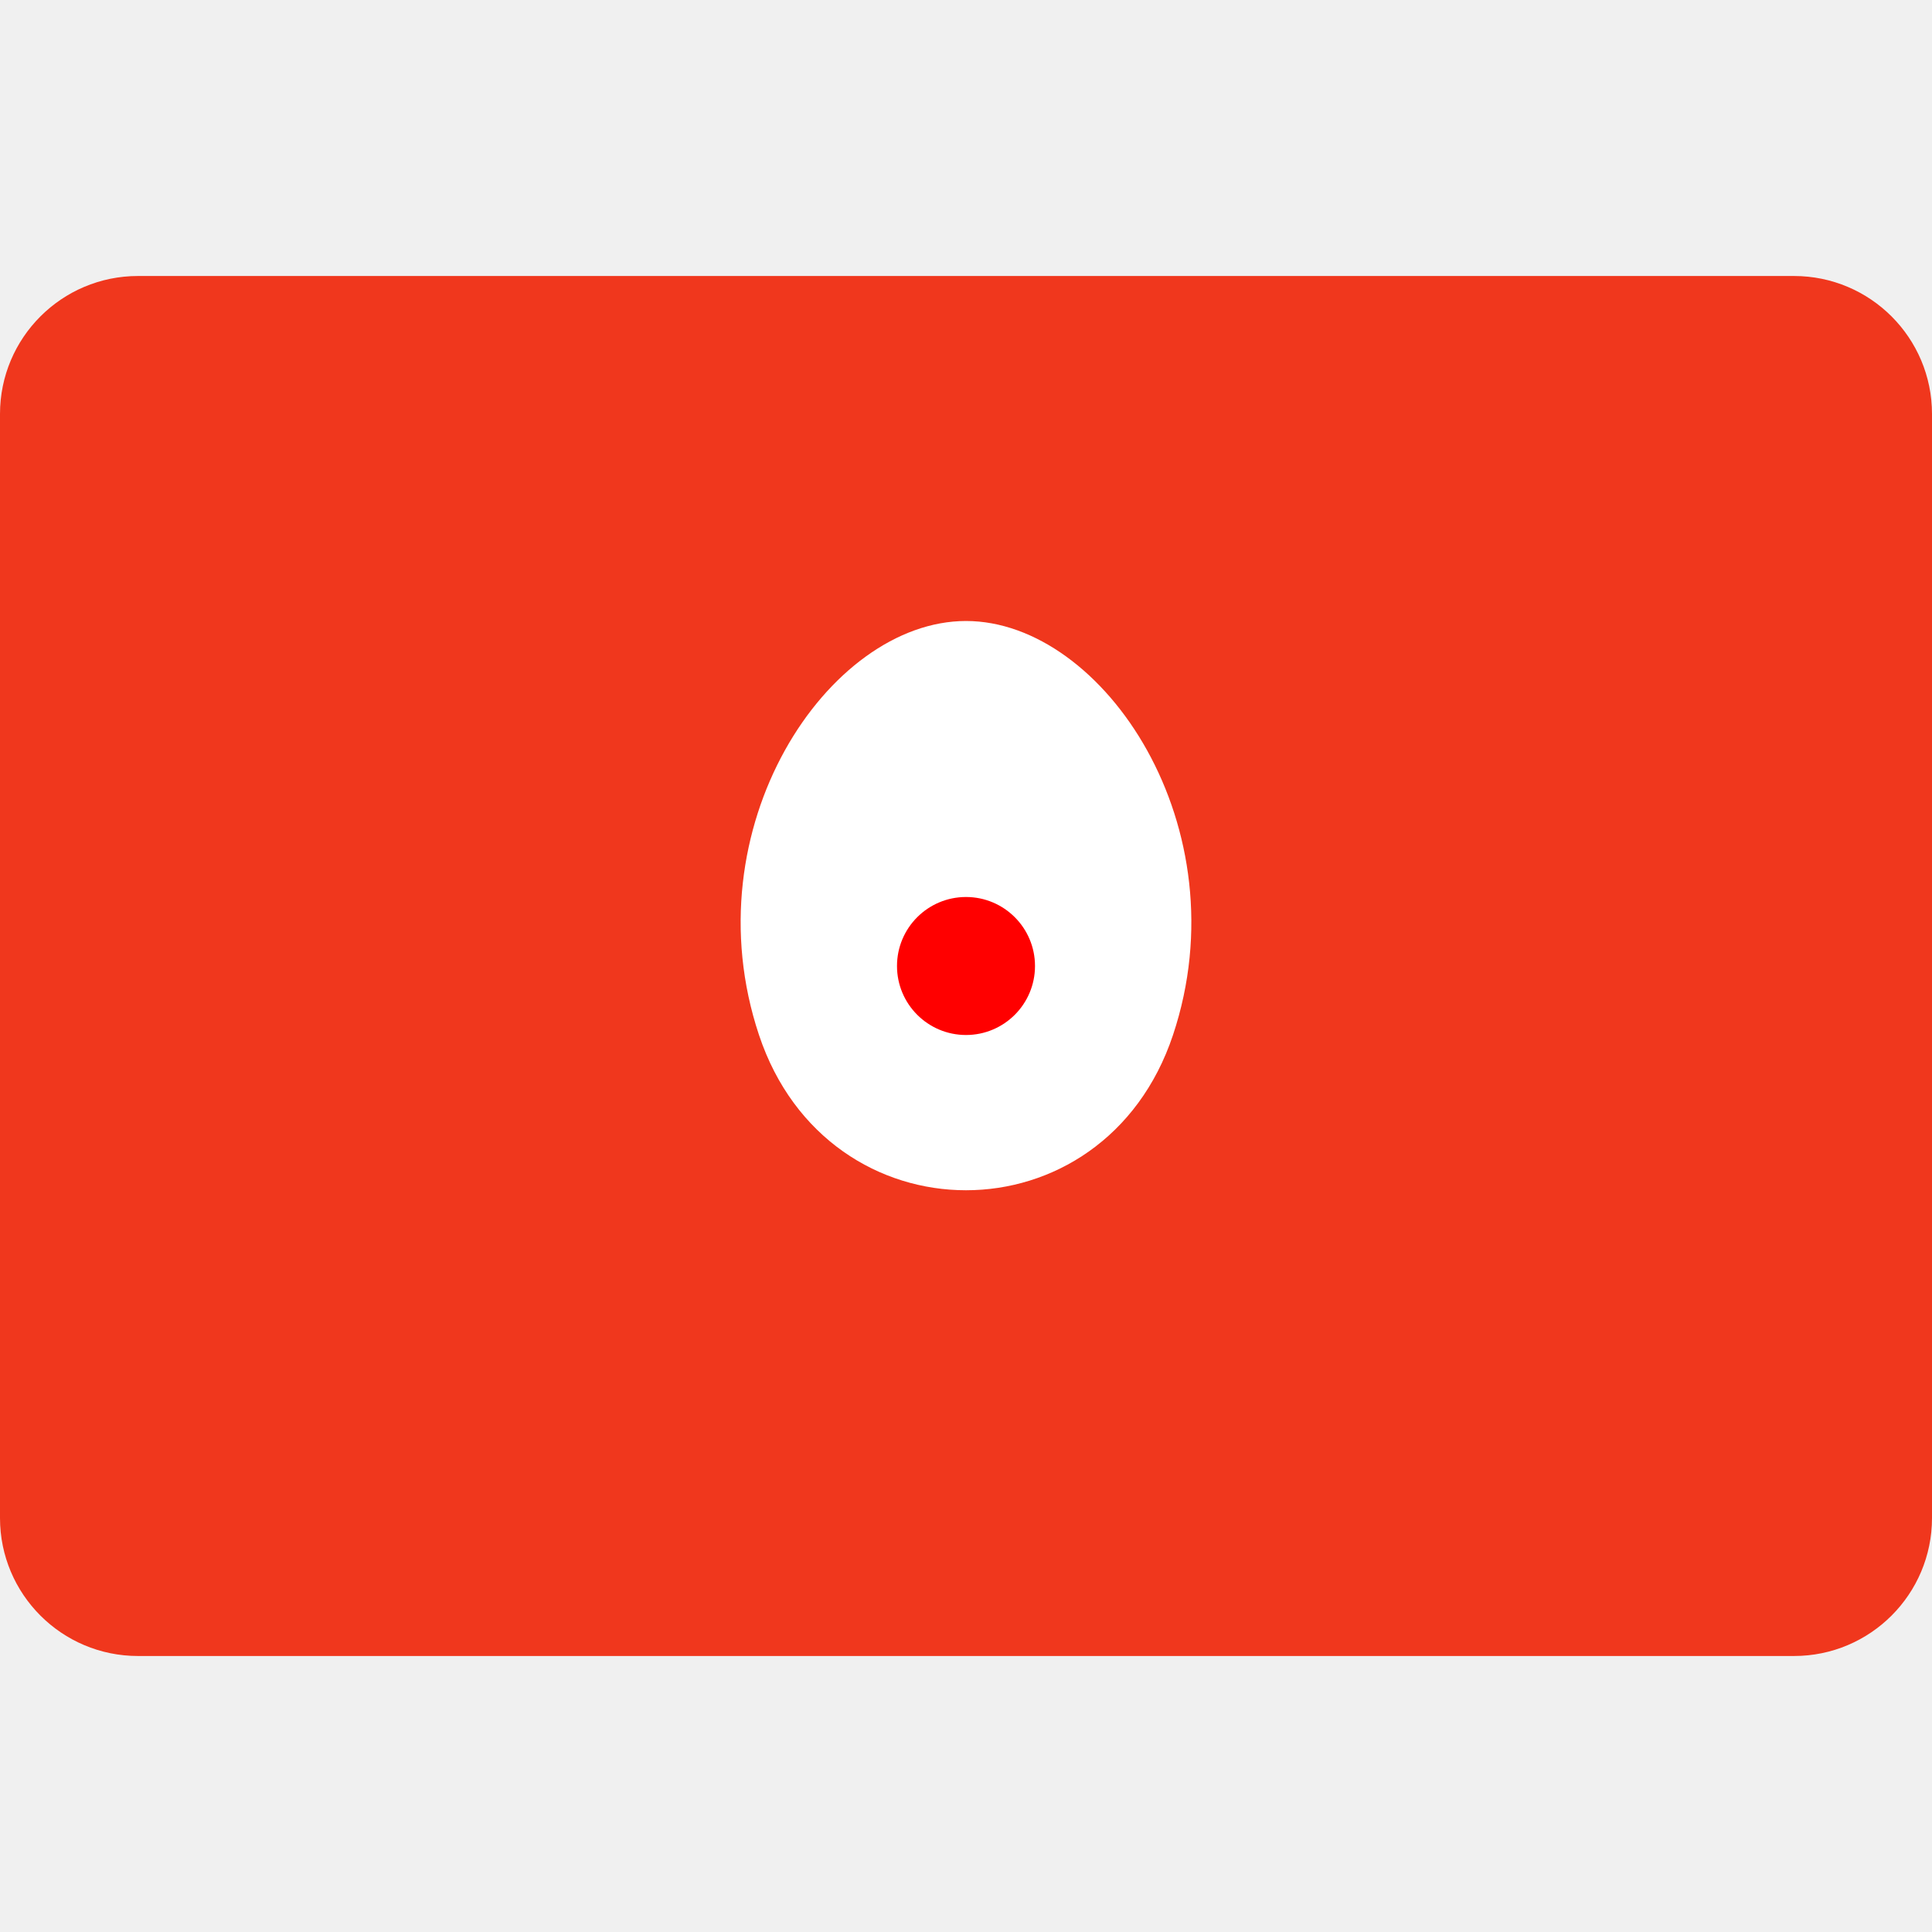
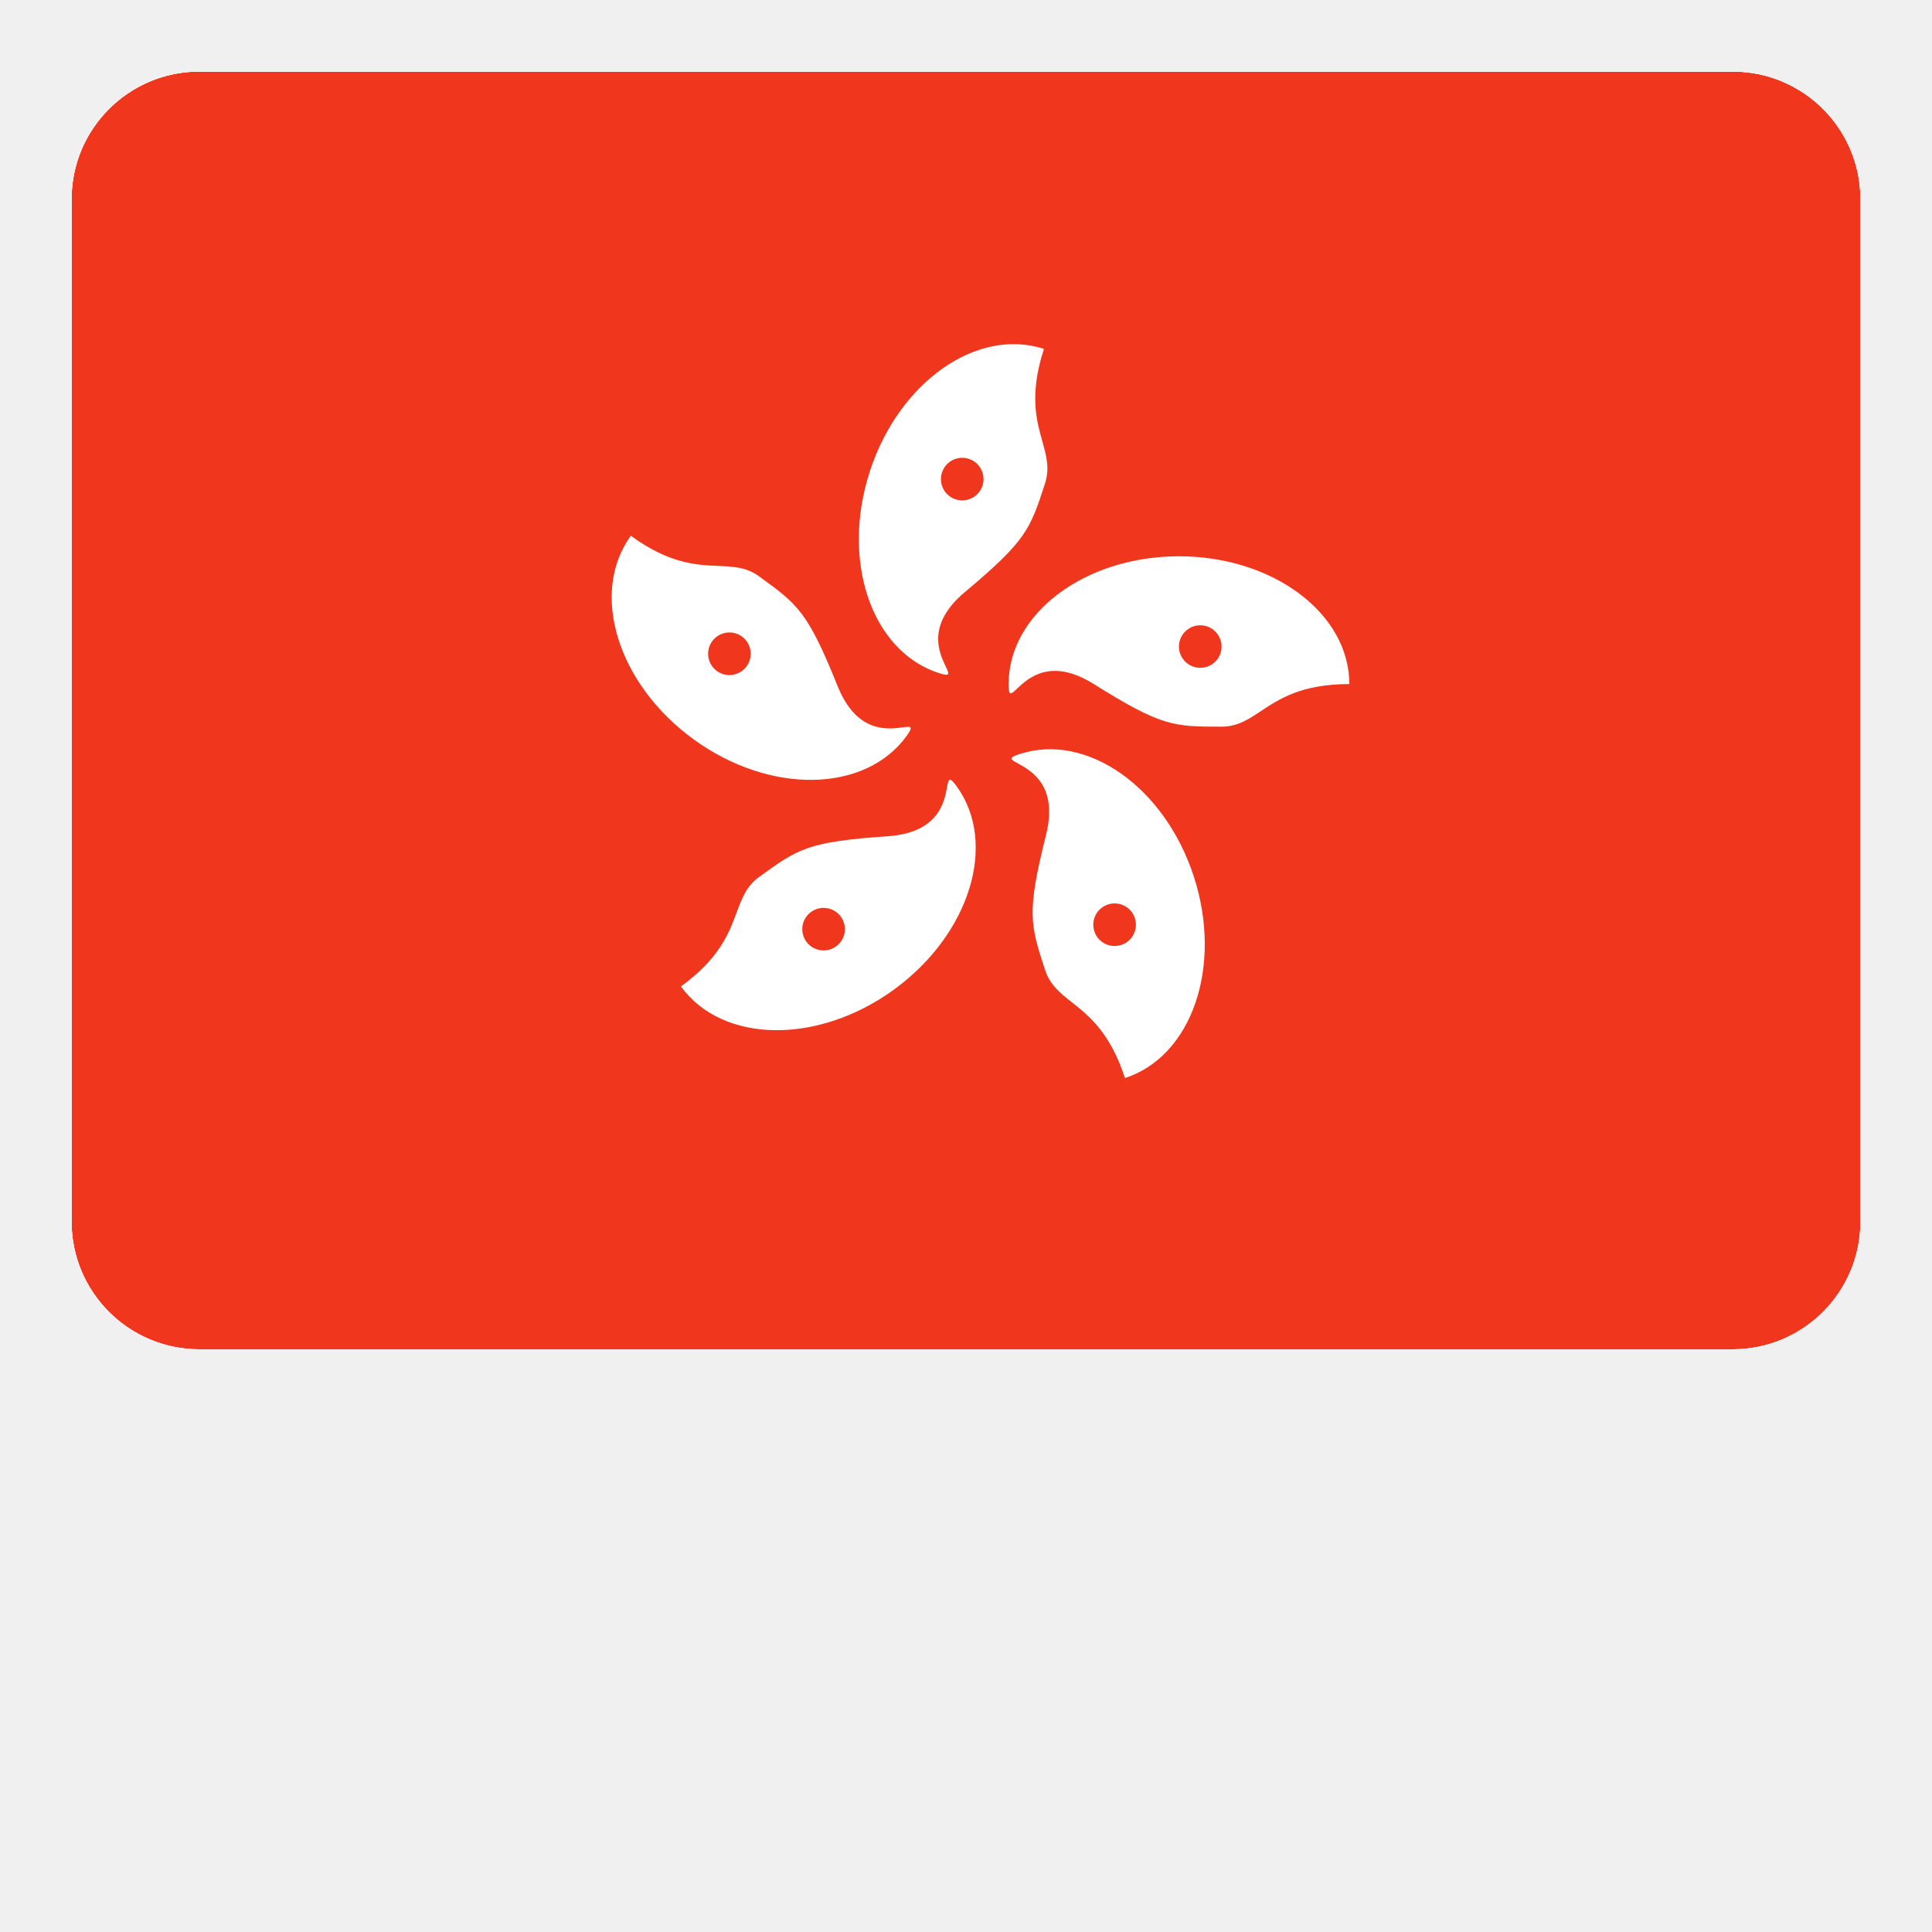
- <svg xmlns="http://www.w3.org/2000/svg" width="256px" height="256px" viewBox="0 0 28 20">
-   <rect width="28" height="20" rx="2" fill="#F0371D" />
-   <g transform="translate(14,10)">
-     <animateTransform attributeName="transform" type="rotate" from="0" to="360" dur="4s" repeatCount="indefinite" />
-     <g fill="white">
-       <path d="M0,-5 C-2,-5 -4,-2 -3,1 C-2,4 2,4 3,1 C4,-2 2,-5 0,-5" />
-       <use href="#petal" transform="rotate(72)" />
-       <use href="#petal" transform="rotate(144)" />
-       <use href="#petal" transform="rotate(216)" />
-       <use href="#petal" transform="rotate(288)" />
+ <svg xmlns="http://www.w3.org/2000/svg" width="256px" height="256px" viewBox="-1.12 -1.12 30.24 30.24" fill="none" stroke="#000000" stroke-width="0" transform="matrix(1, 0, 0, 1, 0, 0)rotate(0)">
+   <g id="SVGRepo_bgCarrier" stroke-width="0" />
+   <g id="SVGRepo_tracerCarrier" stroke-linecap="round" stroke-linejoin="round" stroke="#CCCCCC" stroke-width="1.344" />
+   <g id="SVGRepo_iconCarrier">
+     <g clip-path="url(#clip0_503_2814)">
+       <rect width="28" height="20" rx="2" fill="white" />
+       <mask id="mask0_503_2814" style="mask-type:alpha" maskUnits="userSpaceOnUse" x="0" y="0" width="28" height="20">
+         <rect width="28" height="20" rx="2" fill="white" />
+       </mask>
+       <g mask="url(#mask0_503_2814)">
+         <path fill-rule="evenodd" clip-rule="evenodd" d="M0 20H28V0H0V20Z" fill="#F0371D" />
+         <path fill-rule="evenodd" clip-rule="evenodd" d="M13.984 8.146C14.947 7.34 15.005 7.16 15.236 6.45C15.313 6.213 15.259 6.018 15.195 5.788C15.102 5.457 14.989 5.052 15.22 4.341C14.17 4 12.949 4.859 12.494 6.26C12.039 7.66 12.521 9.072 13.572 9.414C13.76 9.475 13.739 9.431 13.682 9.311C13.582 9.101 13.371 8.659 13.984 8.146ZM11.99 9.618C11.521 8.453 11.368 8.341 10.764 7.903C10.562 7.756 10.361 7.748 10.122 7.738C9.778 7.723 9.358 7.706 8.754 7.266C8.105 8.16 8.544 9.586 9.736 10.452C10.927 11.318 12.42 11.295 13.069 10.401C13.185 10.241 13.136 10.248 13.005 10.265C12.774 10.296 12.289 10.36 11.99 9.618ZM18 10.254C17.253 10.254 17.064 10.254 16 9.587C15.322 9.163 14.967 9.5 14.798 9.66C14.702 9.751 14.667 9.785 14.667 9.587C14.667 8.483 15.861 7.587 17.333 7.587C18.806 7.587 20 8.483 20 9.587C19.253 9.587 18.903 9.82 18.616 10.01C18.418 10.142 18.249 10.254 18 10.254ZM18 9C18 9.184 17.851 9.333 17.667 9.333C17.483 9.333 17.333 9.184 17.333 9C17.333 8.816 17.483 8.667 17.667 8.667C17.851 8.667 18 8.816 18 9ZM15.252 11.95C14.947 13.168 15.005 13.348 15.236 14.058C15.313 14.295 15.471 14.421 15.658 14.569C15.928 14.783 16.257 15.044 16.488 15.754C17.539 15.413 18.021 14.001 17.566 12.6C17.111 11.199 15.891 10.341 14.84 10.682C14.652 10.743 14.695 10.766 14.812 10.829C15.016 10.941 15.447 11.174 15.252 11.95ZM16.429 13.671C16.253 13.727 16.065 13.632 16.009 13.457C15.952 13.281 16.047 13.094 16.223 13.037C16.398 12.98 16.586 13.075 16.643 13.251C16.7 13.426 16.604 13.614 16.429 13.671ZM12.774 11.969C11.521 12.055 11.368 12.166 10.764 12.605C10.562 12.751 10.492 12.941 10.409 13.165C10.289 13.487 10.142 13.881 9.538 14.32C10.187 15.213 11.679 15.236 12.871 14.37C14.062 13.505 14.502 12.079 13.852 11.185C13.736 11.025 13.727 11.073 13.703 11.204C13.661 11.432 13.572 11.914 12.774 11.969ZM11.501 13.619C11.393 13.47 11.426 13.262 11.575 13.154C11.724 13.046 11.932 13.079 12.04 13.227C12.149 13.376 12.116 13.585 11.966 13.693C11.818 13.801 11.609 13.768 11.501 13.619ZM10.027 8.917C10.135 8.768 10.344 8.735 10.493 8.843C10.642 8.952 10.675 9.16 10.566 9.309C10.458 9.458 10.25 9.491 10.101 9.383C9.952 9.274 9.919 9.066 10.027 8.917ZM14.044 6.062C14.219 6.119 14.315 6.307 14.258 6.482C14.201 6.657 14.013 6.753 13.838 6.696C13.662 6.639 13.567 6.451 13.624 6.276C13.681 6.101 13.868 6.005 14.044 6.062Z" fill="white" />
+       </g>
    </g>
-     <circle cx="0" cy="0" r="1" fill="red" />
+     <defs>
+       <clipPath id="clip0_503_2814">
+         <rect width="28" height="20" rx="2" fill="white" />
+       </clipPath>
+     </defs>
  </g>
</svg>
